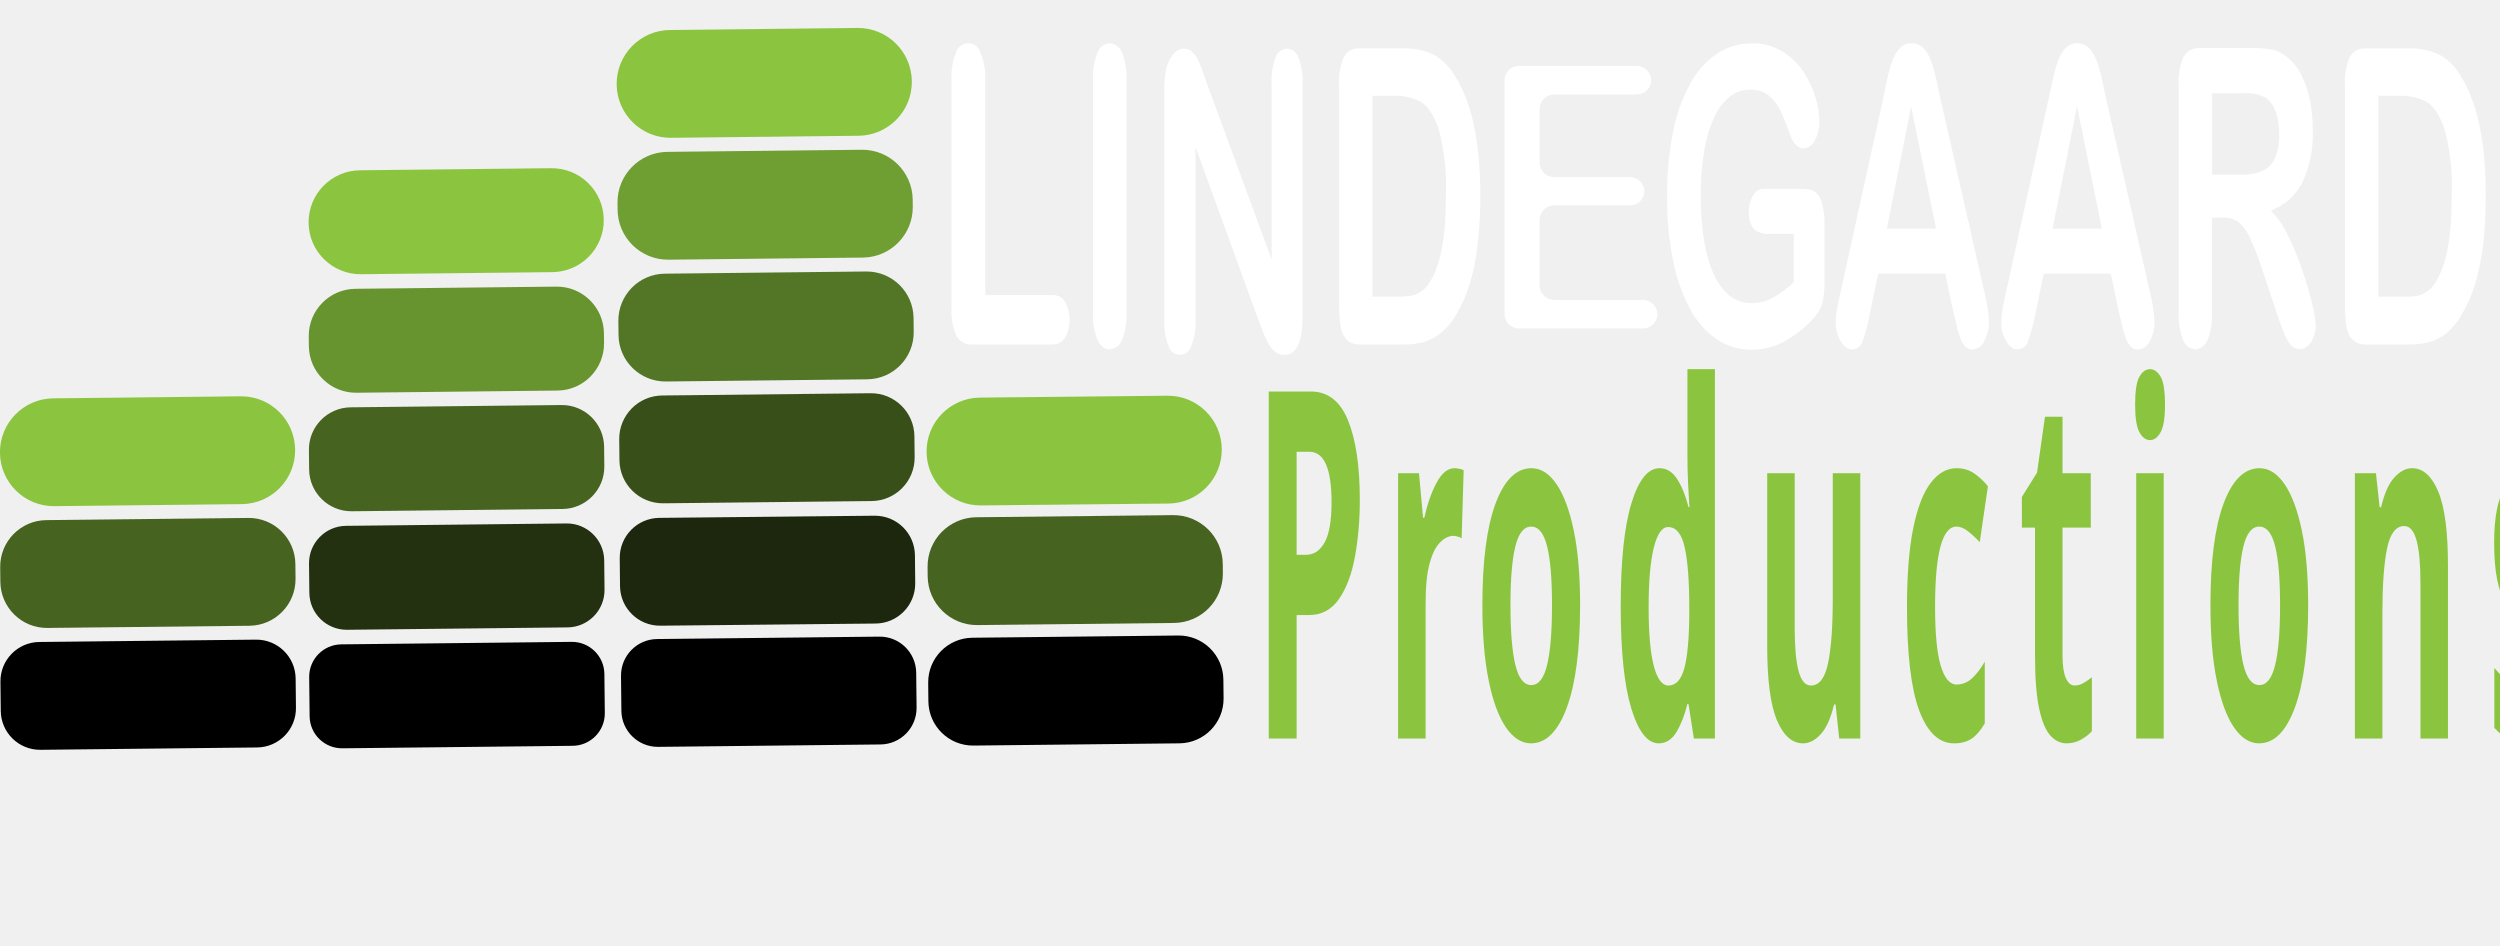
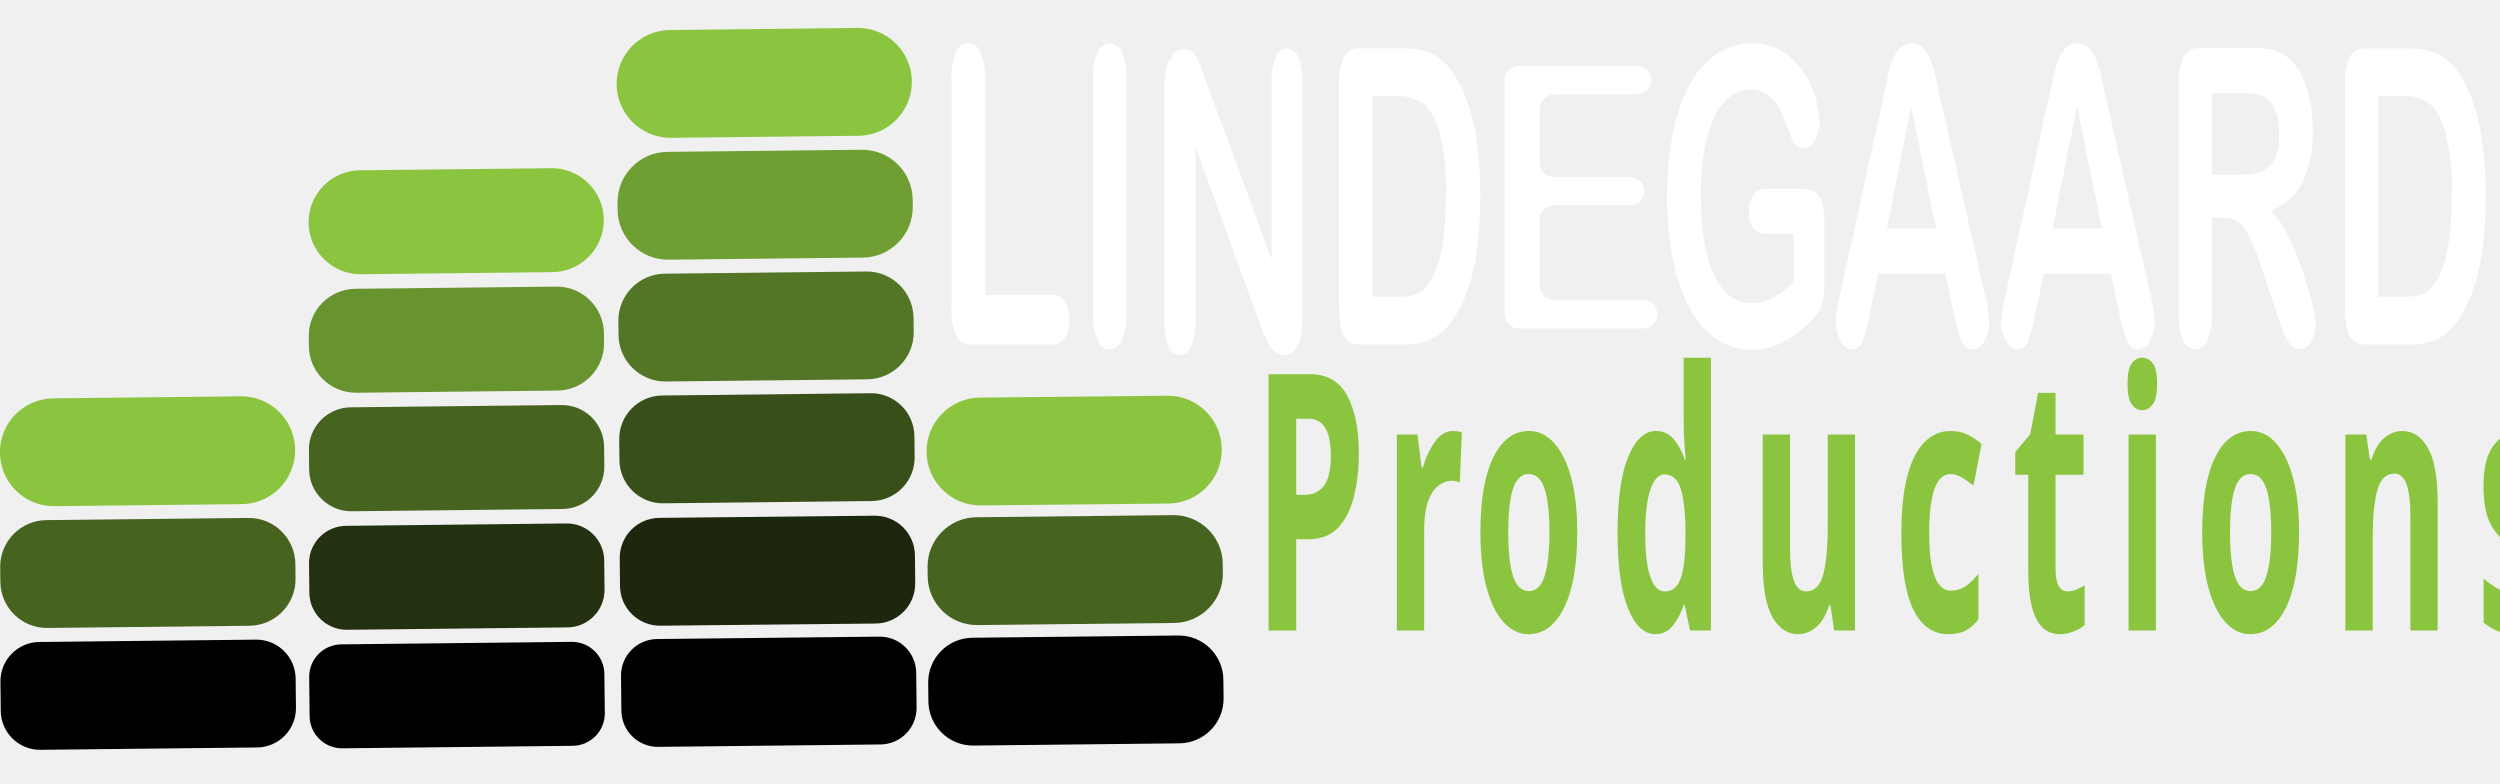
- <svg xmlns="http://www.w3.org/2000/svg" viewBox="0 0 354.5 134.13">
+ <svg xmlns="http://www.w3.org/2000/svg" viewBox="0 0 354.5 111.13">
  <defs>
-     <style>.cls-1{fill:none;}.cls-2{fill:#fff;}.cls-3{font-size:68.92px;font-family:SegoeUI-Semibold, Segoe UI;font-weight:600;letter-spacing:0.13em;}.cls-3,.cls-7{fill:#8bc53f;}.cls-4{letter-spacing:0.12em;}.cls-5{letter-spacing:0.13em;}.cls-6{fill:#466320;}.cls-8{fill:#233110;}.cls-9{fill:#68942f;}.cls-10{fill:#1c270d;}.cls-11{fill:#384f19;}.cls-12{fill:#537626;}.cls-13{fill:#6f9e32;}</style>
+     <style>.cls-1{fill:none;}.cls-2{fill:#fff;}.cls-3{font-size:50.91px;font-family:SegoeUI-Semibold, Segoe UI;font-weight:600;letter-spacing:0.13em;}.cls-3,.cls-7{fill:#8bc53f;}.cls-4{letter-spacing:0.12em;}.cls-5{letter-spacing:0.13em;}.cls-6{fill:#466320;}.cls-8{fill:#233110;}.cls-9{fill:#68942f;}.cls-10{fill:#1c270d;}.cls-11{fill:#384f19;}.cls-12{fill:#537626;}.cls-13{fill:#6f9e32;}</style>
  </defs>
  <g id="Layer_2" data-name="Layer 2">
    <g id="Layer_1-2" data-name="Layer 1">
      <rect class="cls-1" x="93.58" width="42" height="16" rx="8" />
      <path class="cls-2" d="M149.31,41.84h-9.6V11.29A8.57,8.57,0,0,0,139,7.41a1.79,1.79,0,0,0-3.43,0,9,9,0,0,0-.64,3.87V43.62a8.59,8.59,0,0,0,.68,4,2.34,2.34,0,0,0,2.22,1.23h11.44a2,2,0,0,0,1.77-1,4.6,4.6,0,0,0,.61-2.51,4.75,4.75,0,0,0-.62-2.52A1.94,1.94,0,0,0,149.31,41.84Z" transform="translate(0)" />
      <path class="cls-2" d="M157.33,6.13a1.94,1.94,0,0,0-1.69,1.29,9,9,0,0,0-.65,3.87V44.36a8.88,8.88,0,0,0,.66,3.88c.44.87,1,1.3,1.68,1.3a2,2,0,0,0,1.74-1.28,8.89,8.89,0,0,0,.66-3.9V11.29a8.73,8.73,0,0,0-.66-3.88A2,2,0,0,0,157.33,6.13Z" transform="translate(0)" />
      <path class="cls-2" d="M182.46,6.9a1.77,1.77,0,0,0-1.57,1.22,8.79,8.79,0,0,0-.58,3.65v25L171.2,12l-.74-2.09a11.53,11.53,0,0,0-.71-1.63,3.13,3.13,0,0,0-.79-1,1.69,1.69,0,0,0-1.1-.38,2,2,0,0,0-1.51.82,4.91,4.91,0,0,0-1,2.1,16.2,16.2,0,0,0-.25,3.24V45.45a8.61,8.61,0,0,0,.6,3.62,1.66,1.66,0,0,0,3.21,0,8.23,8.23,0,0,0,.62-3.63V20.85l8.89,24.45c.25.67.51,1.33.76,2a11.81,11.81,0,0,0,.83,1.67A3.31,3.31,0,0,0,181,50a2.15,2.15,0,0,0,1.15.33c1.7,0,2.55-1.85,2.55-5.53v-33a8.6,8.6,0,0,0-.59-3.65A1.8,1.8,0,0,0,182.46,6.9Z" transform="translate(0)" />
      <path class="cls-2" d="M203.09,7.65a9.81,9.81,0,0,0-4.13-.8h-6.18a2.36,2.36,0,0,0-2.22,1.23,8.72,8.72,0,0,0-.68,4V42.84a22.57,22.57,0,0,0,.2,3.31,3.69,3.69,0,0,0,.85,2,2.58,2.58,0,0,0,1.95.7h6.17a10.74,10.74,0,0,0,2.9-.37,6.86,6.86,0,0,0,2.4-1.29,9.79,9.79,0,0,0,2.06-2.44,19.94,19.94,0,0,0,2-4.48,31.82,31.82,0,0,0,1.13-5.63,58.18,58.18,0,0,0,.37-6.9q0-11.44-3.66-17.06A7.66,7.66,0,0,0,203.09,7.65Zm-.4,32.44a4,4,0,0,1-1.24,1.29,3.86,3.86,0,0,1-1.39.58,12.59,12.59,0,0,1-1.85.11h-3.59V13.58h3.12a7.65,7.65,0,0,1,3.71.84c1,.56,1.88,1.88,2.57,3.94a30.85,30.85,0,0,1,1,9.31Q205.07,36.49,202.69,40.09Z" transform="translate(0)" />
      <path class="cls-2" d="M257.18,27.09a4,4,0,0,0-1.68-.31h-5.37a1.72,1.72,0,0,0-1.54.91A4.36,4.36,0,0,0,248,30a3.52,3.52,0,0,0,.68,2.44,2.65,2.65,0,0,0,2,.71h3.67V40a13.19,13.19,0,0,1-2.93,2.2,6.38,6.38,0,0,1-3.08.78q-3.39,0-5.28-4t-1.89-11.37a36.08,36.08,0,0,1,.49-6.22,18.19,18.19,0,0,1,1.4-4.73,8,8,0,0,1,2.21-2.95,4.61,4.61,0,0,1,2.94-1,4,4,0,0,1,2.62.86,6.26,6.26,0,0,1,1.64,2.12c.4.84.9,2.08,1.48,3.72a3.22,3.22,0,0,0,.79,1.2,1.42,1.42,0,0,0,1,.43,1.87,1.87,0,0,0,1.59-1.13,5.31,5.31,0,0,0,.66-2.73,12.12,12.12,0,0,0-.57-3.41,13.89,13.89,0,0,0-1.71-3.64,9.68,9.68,0,0,0-3-2.85,7.79,7.79,0,0,0-4.18-1.13,9,9,0,0,0-5.14,1.51A12.1,12.1,0,0,0,239.6,12a23.74,23.74,0,0,0-2.4,6.9,46.07,46.07,0,0,0-.81,9,44.42,44.42,0,0,0,.84,9,24.66,24.66,0,0,0,2.4,6.87,12.16,12.16,0,0,0,3.78,4.33,8.65,8.65,0,0,0,4.91,1.48,9.72,9.72,0,0,0,4.28-.94,15.75,15.75,0,0,0,4.08-3,7.54,7.54,0,0,0,1.21-1.49,4.92,4.92,0,0,0,.64-1.73,14.46,14.46,0,0,0,.18-2.56v-8a9.54,9.54,0,0,0-.42-3.26A2.45,2.45,0,0,0,257.18,27.09Z" transform="translate(0)" />
      <path class="cls-2" d="M275.17,14.06c-.28-1.35-.52-2.43-.71-3.25a15.9,15.9,0,0,0-.68-2.27,5,5,0,0,0-1.07-1.74,2.35,2.35,0,0,0-3.29,0,5,5,0,0,0-1.07,1.77,20.3,20.3,0,0,0-.76,2.73L267,14.12l-6,27.26c-.24,1.09-.42,1.94-.53,2.55a11,11,0,0,0-.16,1.78,5.15,5.15,0,0,0,.69,2.66c.46.78,1,1.17,1.58,1.17a1.57,1.57,0,0,0,1.52-1.1,27.66,27.66,0,0,0,1.11-4.25l1.12-5.38h9.51l1.11,5.26q.22,1,.54,2.25a11.56,11.56,0,0,0,.58,1.89,2.78,2.78,0,0,0,.67,1,1.37,1.37,0,0,0,1,.35,1.92,1.92,0,0,0,1.63-1.21,5.47,5.47,0,0,0,.68-2.68,22.59,22.59,0,0,0-.72-4.5Zm-7.61,18.36L271,15.09l3.53,17.33Z" transform="translate(0)" />
      <path class="cls-2" d="M298.67,14.06c-.29-1.35-.52-2.43-.71-3.25a15.9,15.9,0,0,0-.68-2.27,5.14,5.14,0,0,0-1.07-1.74,2.35,2.35,0,0,0-3.29,0,5,5,0,0,0-1.07,1.77,18.92,18.92,0,0,0-.76,2.73l-.62,2.82-6,27.26c-.25,1.09-.42,1.94-.53,2.55a11,11,0,0,0-.16,1.78,5.15,5.15,0,0,0,.69,2.66c.46.78,1,1.17,1.58,1.17a1.55,1.55,0,0,0,1.51-1.1,27.32,27.32,0,0,0,1.12-4.25l1.12-5.38h9.51l1.11,5.26q.22,1,.54,2.25a11.56,11.56,0,0,0,.58,1.89,2.78,2.78,0,0,0,.67,1,1.35,1.35,0,0,0,1,.35,1.93,1.93,0,0,0,1.63-1.21,5.47,5.47,0,0,0,.68-2.68,22.59,22.59,0,0,0-.72-4.5Zm-7.61,18.36,3.46-17.33,3.53,17.33Z" transform="translate(0)" />
      <path class="cls-2" d="M326.5,38.42a41.78,41.78,0,0,0-2.05-5A12.41,12.41,0,0,0,322,29.87a8.34,8.34,0,0,0,4.48-4,16.23,16.23,0,0,0,1.47-7.5,20.15,20.15,0,0,0-.44-4.34,13.3,13.3,0,0,0-1.28-3.59,7.07,7.07,0,0,0-1.95-2.38,4.63,4.63,0,0,0-2-1,13.3,13.3,0,0,0-2.73-.24h-7.7a2.36,2.36,0,0,0-2.22,1.23,8.56,8.56,0,0,0-.69,4v32.3a9.3,9.3,0,0,0,.63,3.87,1.93,1.93,0,0,0,1.75,1.31A2,2,0,0,0,313,48.28a8.84,8.84,0,0,0,.65-3.92V30.87h1.66a3.47,3.47,0,0,1,2.09.6,6.21,6.21,0,0,1,1.64,2.24,39.48,39.48,0,0,1,1.82,4.75l1.9,5.67c.45,1.34.8,2.35,1.06,3a6.08,6.08,0,0,0,.94,1.7,1.64,1.64,0,0,0,1.34.67,1.67,1.67,0,0,0,1.18-.47,3.06,3.06,0,0,0,.8-1.29,4.7,4.7,0,0,0,.3-1.64,15.81,15.81,0,0,0-.5-2.94C327.57,41.78,327.1,40.18,326.5,38.42Zm-5.7-14.18a6.84,6.84,0,0,1-2.87.53h-4.25V13.23h4.37a5.83,5.83,0,0,1,3.27.63,4.28,4.28,0,0,1,1.38,2,8.85,8.85,0,0,1,.49,3.08,8.22,8.22,0,0,1-.61,3.51A3.63,3.63,0,0,1,320.8,24.24Z" transform="translate(0)" />
      <path class="cls-2" d="M348.84,10.66a7.66,7.66,0,0,0-3.12-3,9.83,9.83,0,0,0-4.14-.8h-6.17a2.36,2.36,0,0,0-2.22,1.23,8.72,8.72,0,0,0-.68,4V42.84a21.25,21.25,0,0,0,.2,3.31,3.62,3.62,0,0,0,.85,2,2.58,2.58,0,0,0,1.95.7h6.17a10.79,10.79,0,0,0,2.9-.37,6.86,6.86,0,0,0,2.4-1.29,9.56,9.56,0,0,0,2-2.44,19.51,19.51,0,0,0,2-4.48,32.75,32.75,0,0,0,1.13-5.63,60.39,60.39,0,0,0,.37-6.9Q352.5,16.27,348.84,10.66Zm-3.52,29.43a4,4,0,0,1-1.25,1.29,3.82,3.82,0,0,1-1.38.58,12.65,12.65,0,0,1-1.86.11h-3.58V13.58h3.12a7.58,7.58,0,0,1,3.7.84c1,.56,1.88,1.88,2.58,3.94a30.91,30.91,0,0,1,1,9.31Q347.69,36.49,345.32,40.09Z" transform="translate(0)" />
      <path class="cls-2" d="M232.88,42.53H220.45a2.06,2.06,0,0,1-2.14-2V31.12a2.07,2.07,0,0,1,2.14-2h10.71a2,2,0,1,0,0-4H220.45a2.07,2.07,0,0,1-2.14-2V15.4a2.07,2.07,0,0,1,2.14-2H232a2.07,2.07,0,0,0,2.14-2v-.06a2.07,2.07,0,0,0-2.14-2H215.47a2.06,2.06,0,0,0-2.13,2V44.58a2.06,2.06,0,0,0,2.13,2h17.41a2.07,2.07,0,0,0,2.14-2v-.06A2.07,2.07,0,0,0,232.88,42.53Z" transform="translate(0)" />
-       <text class="cls-3" transform="translate(177.55 104.72) scale(0.38 1)">P<tspan class="cls-4" x="49.1" y="0">r</tspan>
-         <tspan class="cls-5" x="82.83" y="0">oductions</tspan>
+       <text class="cls-3" transform="translate(177.55 89.41) scale(0.51 1)">P<tspan class="cls-4" x="36.27" y="0">r</tspan>
+         <tspan class="cls-5" x="61.18" y="0">oductions</tspan>
      </text>
      <rect x="0.09" y="90.86" width="41.86" height="15.29" rx="5.57" transform="translate(-1.07 0.24) rotate(-0.62)" />
      <rect class="cls-6" x="0.04" y="73.6" width="41.86" height="15.29" rx="6.61" transform="translate(-0.88 0.23) rotate(-0.62)" />
      <rect class="cls-7" y="56.34" width="41.86" height="15.29" rx="7.64" transform="translate(-0.7 0.23) rotate(-0.62)" />
      <rect x="43.88" y="91.19" width="41.86" height="14.74" rx="4.6" transform="translate(-1.07 0.71) rotate(-0.62)" />
      <rect class="cls-8" x="43.85" y="74.39" width="41.86" height="14.74" rx="5.3" transform="translate(-0.89 0.71) rotate(-0.62)" />
      <rect class="cls-6" x="43.82" y="57.59" width="41.86" height="14.74" rx="5.99" transform="translate(-0.7 0.71) rotate(-0.62)" />
      <rect class="cls-9" x="43.79" y="40.79" width="41.86" height="14.74" rx="6.68" transform="translate(-0.52 0.71) rotate(-0.62)" />
      <rect class="cls-7" x="43.76" y="23.99" width="41.86" height="14.74" rx="7.37" transform="translate(-0.34 0.71) rotate(-0.62)" />
      <rect x="88.09" y="90.44" width="41.86" height="15.29" rx="5.17" transform="translate(-1.06 1.19) rotate(-0.62)" />
      <rect class="cls-10" x="87.96" y="73.18" width="41.86" height="15.29" rx="5.67" transform="matrix(1, -0.01, 0.01, 1, -0.87, 1.19)" />
      <rect class="cls-11" x="87.83" y="55.91" width="41.86" height="15.29" rx="6.16" transform="translate(-0.69 1.19) rotate(-0.62)" />
      <rect class="cls-12" x="87.7" y="38.64" width="41.86" height="15.29" rx="6.66" transform="translate(-0.5 1.19) rotate(-0.62)" />
      <rect class="cls-13" x="87.57" y="21.37" width="41.86" height="15.29" rx="7.15" transform="translate(-0.31 1.19) rotate(-0.62)" />
      <rect class="cls-7" x="87.44" y="4.1" width="41.86" height="15.29" rx="7.64" transform="translate(-0.12 1.18) rotate(-0.62)" />
      <rect x="131.64" y="90.26" width="41.86" height="15.29" rx="6.33" transform="translate(-1.06 1.67) rotate(-0.62)" />
      <rect class="cls-6" x="131.54" y="73.18" width="41.86" height="15.29" rx="6.99" transform="translate(-0.87 1.67) rotate(-0.62)" />
      <rect class="cls-7" x="131.44" y="56.1" width="41.86" height="15.29" rx="7.64" transform="matrix(1, -0.01, 0.01, 1, -0.69, 1.67)" />
    </g>
  </g>
</svg>
